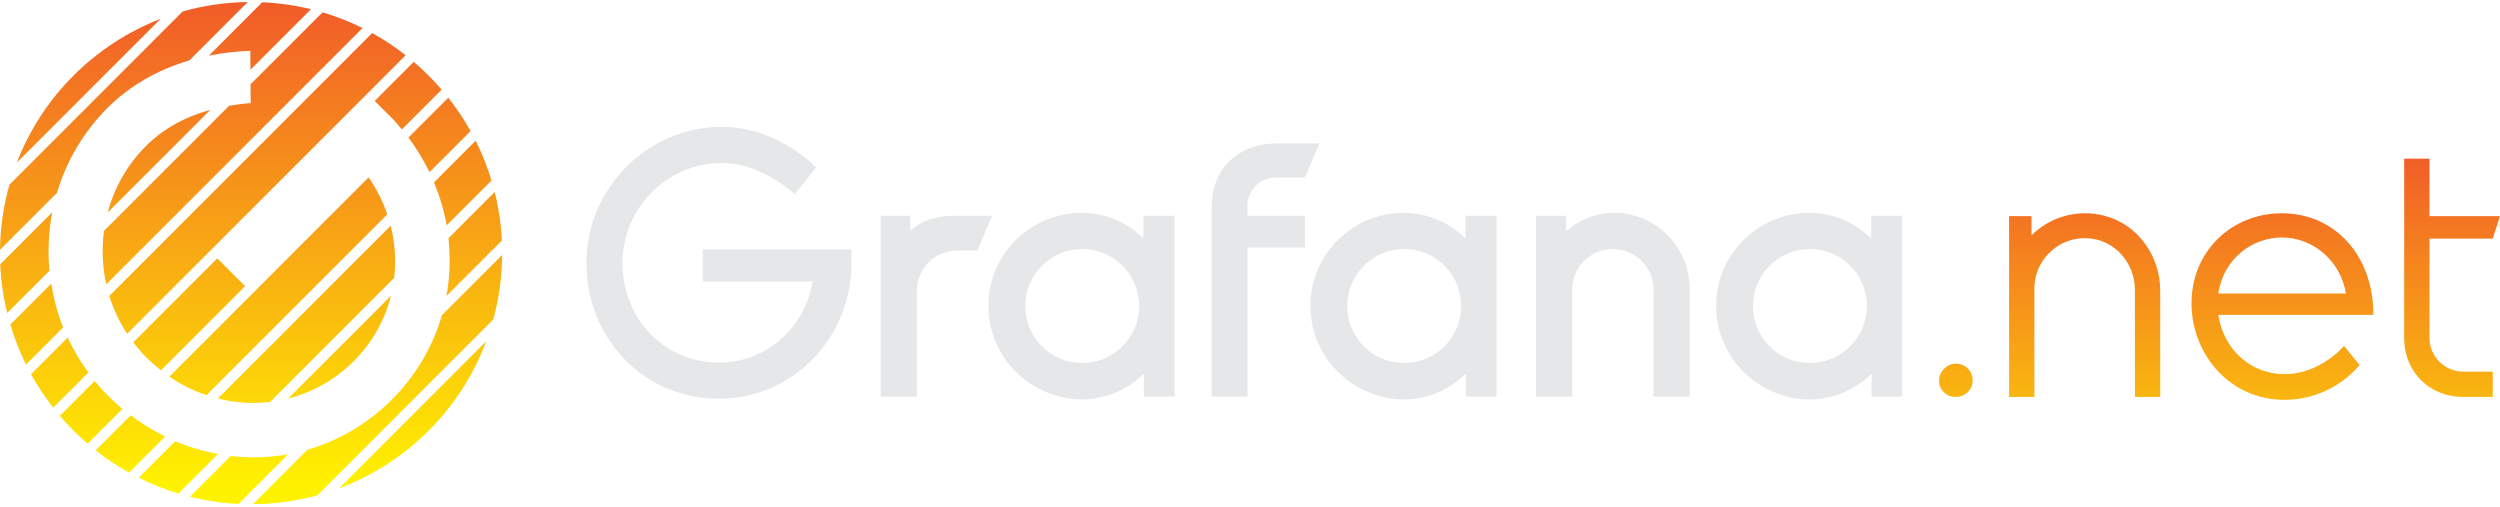
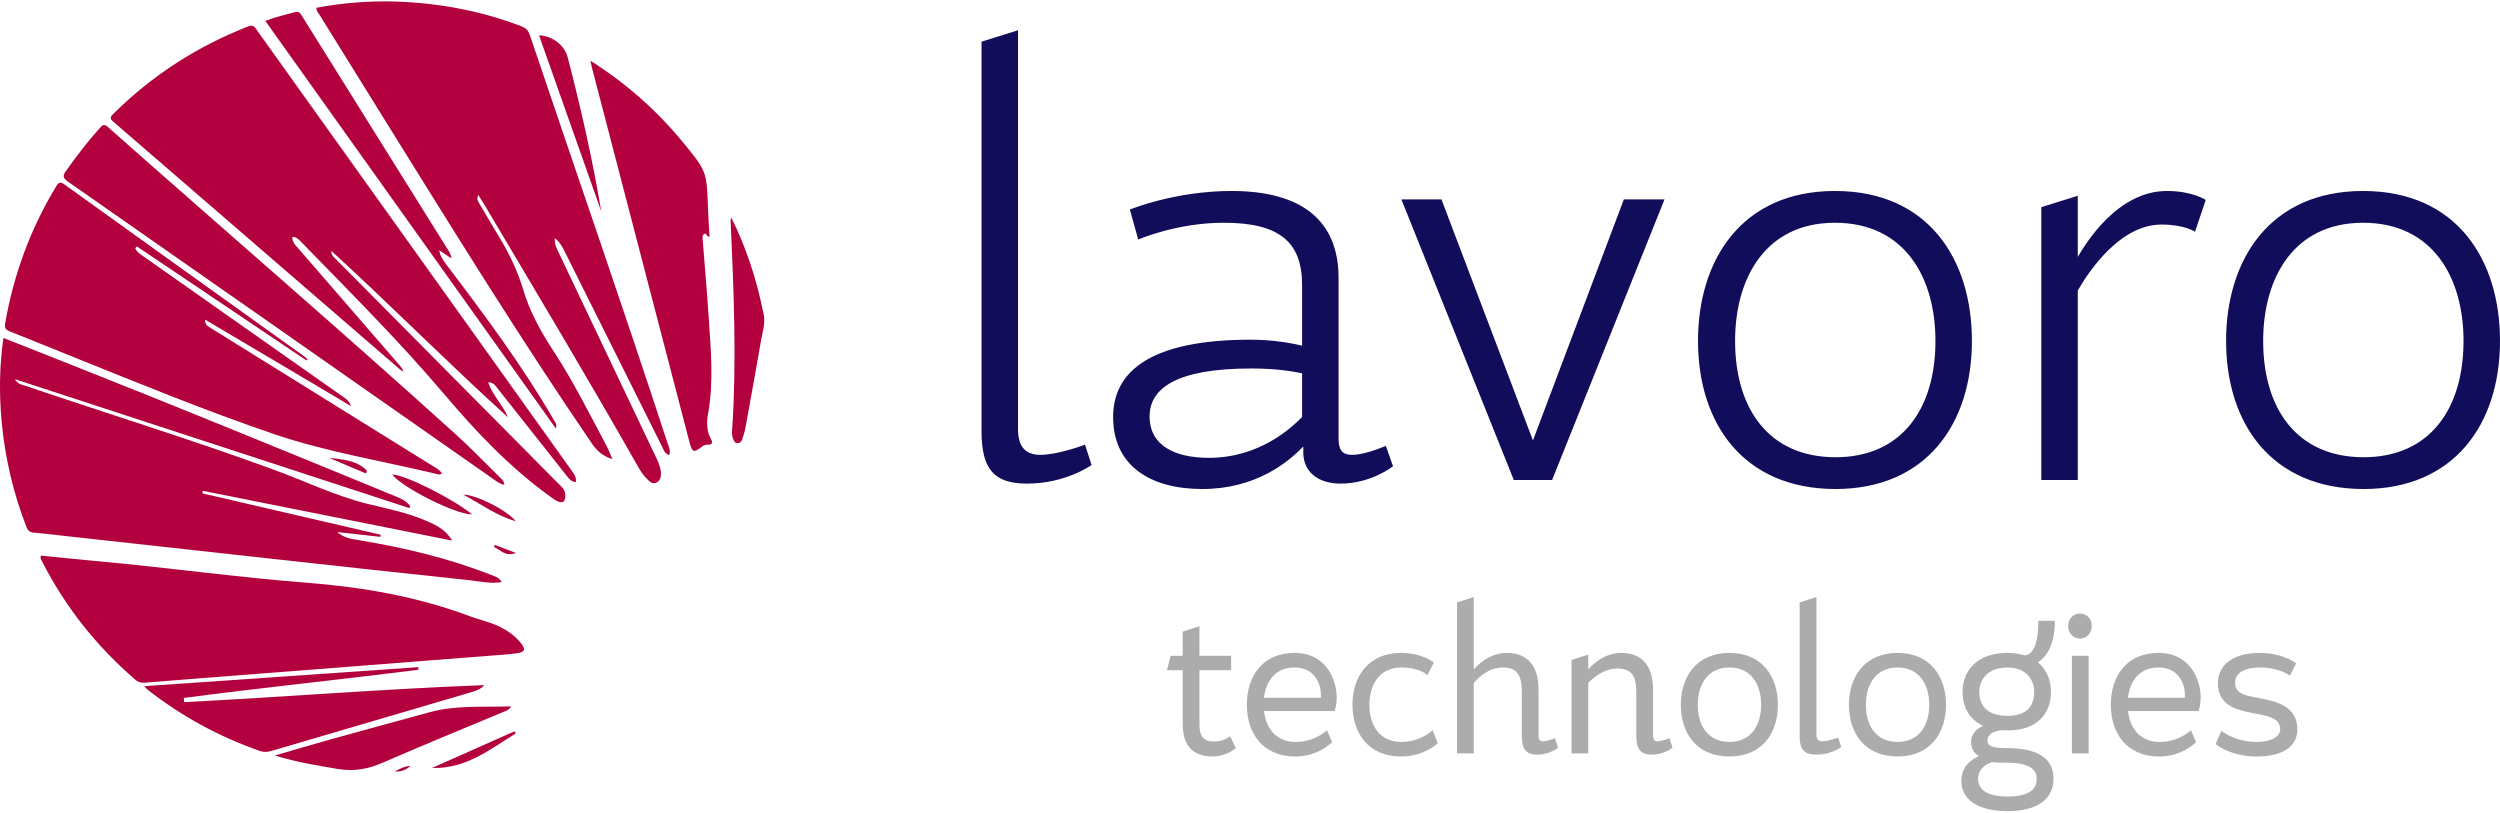
- <svg xmlns="http://www.w3.org/2000/svg" width="400" height="81" viewBox="0 0 400 81">
-   <path d="M136.223 42.913c-.463 11.743-9.719 20.884-21.231 20.884-12.149 0-21.174-9.835-21.174-21.694 0-11.975 9.777-21.81 21.694-21.81 5.38 0 10.645 2.314 15.099 6.479l-3.471 4.281c-3.413-2.951-7.521-4.975-11.628-4.975-8.735 0-15.909 7.173-15.909 16.024 0 8.967 6.768 15.909 15.388 15.909 7.752 0 13.826-5.669 15.041-12.959h-17.586v-5.149h23.777v3.01zm20.187-2.834h-3.24a6.48 6.48 0 0 0-6.479 6.479V63.45h-5.785V34.525h4.744v2.43c1.562-1.562 4.05-2.43 6.826-2.43h6.248l-2.314 5.554zm31.526 23.371h-4.917v-3.645c-3.804 3.717-9.803 5.496-15.874 2.83-4.506-1.979-7.854-6.084-8.745-10.924-1.723-9.355 5.472-17.649 14.669-17.649 3.876 0 7.347 1.562 9.892 4.107v-3.644h4.975V63.45zm-5.917-12.382c1.365-5.879-3.086-11.221-8.892-11.221-5.033 0-9.082 4.107-9.082 9.083 0 5.627 4.947 9.982 10.701 9.002 3.545-.604 6.46-3.361 7.273-6.864zm17.578-18.163v1.62h9.198v5.091h-9.198V63.45h-5.727V33.079c0-6.364 4.57-10.124 10.297-10.124h6.942l-2.314 5.438h-4.628c-2.546 0-4.57 2.024-4.57 4.512zm39.857 30.545h-4.917v-3.645c-3.804 3.717-9.803 5.496-15.874 2.83-4.506-1.979-7.854-6.084-8.745-10.924-1.723-9.355 5.472-17.649 14.669-17.649 3.876 0 7.347 1.562 9.892 4.107v-3.644h4.975V63.45zm-5.917-12.382c1.365-5.879-3.086-11.221-8.892-11.221-5.033 0-9.082 4.107-9.082 9.083 0 5.627 4.947 9.982 10.701 9.002 3.545-.604 6.459-3.361 7.273-6.864zm36.818-4.742V63.45h-5.785V46.326c0-3.587-2.951-6.48-6.48-6.48-3.644 0-6.537 2.893-6.537 6.48V63.45h-5.785V34.525h4.801v2.487a11.743 11.743 0 0 1 7.752-2.95c6.712 0 12.034 5.496 12.034 12.264zm34.014 17.124h-4.917v-3.645c-3.804 3.717-9.803 5.496-15.874 2.83-4.506-1.979-7.854-6.084-8.745-10.924-1.723-9.355 5.472-17.649 14.669-17.649 3.876 0 7.347 1.562 9.892 4.107v-3.644h4.975V63.45zm-5.917-12.382c1.365-5.879-3.086-11.221-8.892-11.221-5.033 0-9.082 4.107-9.082 9.083 0 5.627 4.947 9.982 10.701 9.002 3.545-.604 6.46-3.361 7.273-6.864z" fill="#e6e7e8" />
-   <linearGradient id="a" gradientUnits="userSpaceOnUse" x1="312.934" y1="89.824" x2="312.934" y2="23.688">
-     <stop offset="0" stop-color="#fff200" />
-     <stop offset="1" stop-color="#f15a29" />
-   </linearGradient>
-   <path d="M315.624 60.907c0 1.43-1.27 2.793-3.09 2.581-.912-.106-1.738-.711-2.085-1.561-.788-1.934.834-3.739 2.456-3.739 1.62.001 2.719 1.215 2.719 2.719z" fill="url(#a)" />
-   <linearGradient id="b" gradientUnits="userSpaceOnUse" x1="333.545" y1="89.824" x2="333.545" y2="23.688">
-     <stop offset="0" stop-color="#fff200" />
-     <stop offset="1" stop-color="#f15a29" />
-   </linearGradient>
-   <path d="M345.636 46.484V63.51h-4.05V46.407c0-3.823-2.554-7.316-6.294-8.108-5.224-1.105-9.788 2.897-9.788 7.856V63.51h-4.049V34.585h3.587v3.066c2.861-2.86 7.191-4.251 11.589-3.153 5.387 1.345 9.005 6.432 9.005 11.986z" fill="url(#b)" />
-   <linearGradient id="c" gradientUnits="userSpaceOnUse" x1="365.193" y1="89.824" x2="365.193" y2="23.688">
-     <stop offset="0" stop-color="#fff200" />
-     <stop offset="1" stop-color="#f15a29" />
-   </linearGradient>
-   <path d="M354.924 50.379c.868 5.669 5.323 9.487 10.587 9.487 4.049 0 7.462-2.256 9.545-4.512l2.487 3.066c-3.355 3.876-7.868 5.554-12.033 5.554-8.793 0-14.868-7.347-14.868-15.446 0-8.331 6.421-14.405 14.463-14.405 8.33 0 14.636 6.595 14.636 16.256h-24.817zm20.422-3.414c-.81-5.091-5.149-8.967-10.24-8.967-4.686 0-9.314 3.297-10.182 8.967h20.422z" fill="url(#c)" />
-   <linearGradient id="d" gradientUnits="userSpaceOnUse" x1="392.334" y1="89.824" x2="392.334" y2="23.688">
-     <stop offset="0" stop-color="#fff200" />
-     <stop offset="1" stop-color="#f15a29" />
-   </linearGradient>
-   <path d="M398.843 63.511h-4.744c-5.38 0-9.43-3.992-9.43-9.43V25.387h4.05v9.199H400l-1.157 3.587h-10.124v15.909c0 2.959 2.421 5.38 5.38 5.38h4.744v4.049z" fill="url(#d)" />
-   <linearGradient id="e" gradientUnits="userSpaceOnUse" x1="38.25" y1="77.691" x2="38.25" y2="-.557">
-     <stop offset="0" stop-color="#fff200" />
-     <stop offset="1" stop-color="#f15a29" />
-   </linearGradient>
-   <path d="M36.916 72.962l-6.517 6.517a40.175 40.175 0 0 0 7.756 1.152l7.947-7.947a31.371 31.371 0 0 1-9.186.278z" fill="url(#e)" />
-   <linearGradient id="f" gradientUnits="userSpaceOnUse" x1="28.542" y1="77.691" x2="28.542" y2="-.557">
-     <stop offset="0" stop-color="#fff200" />
-     <stop offset="1" stop-color="#f15a29" />
-   </linearGradient>
-   <path d="M28.02 70.598l-5.832 5.833a40.003 40.003 0 0 0 6.368 2.539l6.341-6.341a32.435 32.435 0 0 1-6.877-2.031z" fill="url(#f)" />
-   <linearGradient id="g" gradientUnits="userSpaceOnUse" x1="20.867" y1="77.691" x2="20.867" y2="-.557">
-     <stop offset="0" stop-color="#fff200" />
-     <stop offset="1" stop-color="#f15a29" />
-   </linearGradient>
-   <path d="M20.914 66.444l-5.608 5.608a40.166 40.166 0 0 0 5.341 3.566l5.781-5.781a33.48 33.48 0 0 1-5.514-3.393z" fill="url(#g)" />
-   <linearGradient id="h" gradientUnits="userSpaceOnUse" x1="14.578" y1="77.691" x2="14.578" y2="-.557">
-     <stop offset="0" stop-color="#fff200" />
-     <stop offset="1" stop-color="#f15a29" />
-   </linearGradient>
-   <path d="M17.316 63.358a32.616 32.616 0 0 1-2.171-2.404l-5.574 5.574a40.37 40.37 0 0 0 4.446 4.462l5.569-5.569a33.777 33.777 0 0 1-2.27-2.063z" fill="url(#h)" />
-   <linearGradient id="i" gradientUnits="userSpaceOnUse" x1="25.441" y1="77.691" x2="25.441" y2="-.557">
-     <stop offset="0" stop-color="#fff200" />
-     <stop offset="1" stop-color="#f15a29" />
-   </linearGradient>
-   <path d="M23.322 23.401c-3.03 3.03-5.048 6.702-6.09 10.594L33.65 17.577c-3.97 1.084-7.448 2.944-10.328 5.824z" fill="url(#i)" />
-   <linearGradient id="j" gradientUnits="userSpaceOnUse" x1="44.531" y1="77.691" x2="44.531" y2="-.557">
-     <stop offset="0" stop-color="#fff200" />
-     <stop offset="1" stop-color="#f15a29" />
-   </linearGradient>
-   <path d="M58.977 28.382l-31.88 31.879a24.264 24.264 0 0 0 5.937 2.97l28.93-28.93a23.934 23.934 0 0 0-2.987-5.919z" fill="url(#j)" />
-   <linearGradient id="k" gradientUnits="userSpaceOnUse" x1="30.273" y1="77.691" x2="30.273" y2="-.557">
-     <stop offset="0" stop-color="#fff200" />
-     <stop offset="1" stop-color="#f15a29" />
-   </linearGradient>
-   <path d="M34.762 41.337L21.329 54.77a24.154 24.154 0 0 0 2.116 2.459 25.933 25.933 0 0 0 2.308 2.024L39.216 45.79l-4.454-4.453z" fill="url(#k)" />
-   <linearGradient id="l" gradientUnits="userSpaceOnUse" x1="19.821" y1="77.691" x2="19.821" y2="-.557">
-     <stop offset="0" stop-color="#fff200" />
-     <stop offset="1" stop-color="#f15a29" />
-   </linearGradient>
-   <path d="M17.193 17.272c3.561-3.561 8.031-6.117 13.111-7.609L39.642.325c-3.607.047-7.097.57-10.415 1.508L1.508 29.552A40.196 40.196 0 0 0 0 39.967l9.128-9.128a32.032 32.032 0 0 1 8.065-13.567z" fill="url(#l)" />
-   <linearGradient id="m" gradientUnits="userSpaceOnUse" x1="9.554" y1="77.691" x2="9.554" y2="-.557">
-     <stop offset="0" stop-color="#fff200" />
-     <stop offset="1" stop-color="#f15a29" />
-   </linearGradient>
-   <path d="M10.831 54.008l-5.866 5.866a40.231 40.231 0 0 0 3.549 5.358l5.628-5.628a32.395 32.395 0 0 1-3.311-5.596z" fill="url(#m)" />
-   <linearGradient id="n" gradientUnits="userSpaceOnUse" x1="5.875" y1="77.691" x2="5.875" y2="-.557">
-     <stop offset="0" stop-color="#fff200" />
-     <stop offset="1" stop-color="#f15a29" />
-   </linearGradient>
-   <path d="M8.205 45.374l-6.558 6.558a39.87 39.87 0 0 0 2.512 6.396l5.942-5.942c-.903-2.271-1.518-4.625-1.896-7.012z" fill="url(#n)" />
-   <linearGradient id="o" gradientUnits="userSpaceOnUse" x1="41.198" y1="77.691" x2="41.198" y2="-.557">
-     <stop offset="0" stop-color="#fff200" />
-     <stop offset="1" stop-color="#f15a29" />
-   </linearGradient>
-   <path d="M20.337 53.41l44.57-44.57a40.296 40.296 0 0 0-5.358-3.549l-42.06 42.06a23.847 23.847 0 0 0 2.848 6.059z" fill="url(#o)" />
-   <linearGradient id="p" gradientUnits="userSpaceOnUse" x1="4.198" y1="77.691" x2="4.198" y2="-.557">
-     <stop offset="0" stop-color="#fff200" />
-     <stop offset="1" stop-color="#f15a29" />
-   </linearGradient>
-   <path d="M8.364 33.956L.033 42.287c.117 2.675.499 5.28 1.114 7.794l6.768-6.768a33.036 33.036 0 0 1 .449-9.357z" fill="url(#p)" />
-   <linearGradient id="q" gradientUnits="userSpaceOnUse" x1="41.589" y1="77.691" x2="41.589" y2="-.557">
-     <stop offset="0" stop-color="#fff200" />
-     <stop offset="1" stop-color="#f15a29" />
-   </linearGradient>
-   <path d="M40.052 8.141l.02 3.015 9.684-9.684A40.155 40.155 0 0 0 41.962.358l-8.539 8.539a40.655 40.655 0 0 1 6.629-.756z" fill="url(#q)" />
-   <linearGradient id="r" gradientUnits="userSpaceOnUse" x1="75.867" y1="77.691" x2="75.867" y2="-.557">
-     <stop offset="0" stop-color="#fff200" />
-     <stop offset="1" stop-color="#f15a29" />
-   </linearGradient>
-   <path d="M71.428 47.357l8.877-8.877a40.175 40.175 0 0 0-1.152-7.756l-7.404 7.404a31.82 31.82 0 0 1-.321 9.229z" fill="url(#r)" />
-   <linearGradient id="s" gradientUnits="userSpaceOnUse" x1="74.039" y1="77.691" x2="74.039" y2="-.557">
-     <stop offset="0" stop-color="#fff200" />
-     <stop offset="1" stop-color="#f15a29" />
-   </linearGradient>
-   <path d="M71.471 36.055l7.174-7.173a39.864 39.864 0 0 0-2.539-6.369l-6.672 6.672a32.636 32.636 0 0 1 2.037 6.87z" fill="url(#s)" />
-   <linearGradient id="t" gradientUnits="userSpaceOnUse" x1="65.308" y1="77.691" x2="65.308" y2="-.557">
-     <stop offset="0" stop-color="#fff200" />
-     <stop offset="1" stop-color="#f15a29" />
-   </linearGradient>
-   <path d="M63.096 19.295c.425.46.8.946 1.195 1.422l6.374-6.374a40.545 40.545 0 0 0-4.462-4.446L59.95 16.15l3.146 3.145z" fill="url(#t)" />
-   <linearGradient id="u" gradientUnits="userSpaceOnUse" x1="70.32" y1="77.691" x2="70.32" y2="-.557">
-     <stop offset="0" stop-color="#fff200" />
-     <stop offset="1" stop-color="#f15a29" />
-   </linearGradient>
-   <path d="M68.714 27.552l6.579-6.579a40.264 40.264 0 0 0-3.566-5.341l-6.38 6.38a33.41 33.41 0 0 1 3.367 5.54z" fill="url(#u)" />
-   <linearGradient id="v" gradientUnits="userSpaceOnUse" x1="66.036" y1="77.691" x2="66.036" y2="-.557">
-     <stop offset="0" stop-color="#fff200" />
-     <stop offset="1" stop-color="#f15a29" />
-   </linearGradient>
-   <path d="M77.809 54.588L54.262 78.135a40.295 40.295 0 0 0 23.547-23.547z" fill="url(#v)" />
-   <linearGradient id="w" gradientUnits="userSpaceOnUse" x1="37.212" y1="77.691" x2="37.212" y2="-.557">
-     <stop offset="0" stop-color="#fff200" />
-     <stop offset="1" stop-color="#f15a29" />
-   </linearGradient>
-   <path d="M40.107 16.495c-1.188.086-2.33.241-3.451.429L16.648 36.932a24.133 24.133 0 0 0 .355 8.553l41-41a39.927 39.927 0 0 0-6.396-2.512l-11.52 11.519.02 3.003z" fill="url(#w)" />
-   <linearGradient id="x" gradientUnits="userSpaceOnUse" x1="49.038" y1="77.691" x2="49.038" y2="-.557">
-     <stop offset="0" stop-color="#fff200" />
-     <stop offset="1" stop-color="#f15a29" />
-   </linearGradient>
-   <path d="M62.504 36.114L34.855 63.763c2.759.696 5.587.878 8.363.545l19.849-19.849a23.081 23.081 0 0 0-.563-8.345z" fill="url(#x)" />
-   <linearGradient id="y" gradientUnits="userSpaceOnUse" x1="54.332" y1="77.691" x2="54.332" y2="-.557">
-     <stop offset="0" stop-color="#fff200" />
-     <stop offset="1" stop-color="#f15a29" />
-   </linearGradient>
-   <path d="M62.558 47.32l-16.45 16.45a22.72 22.72 0 0 0 10.493-5.989c3.036-3.037 5.002-6.654 5.957-10.461z" fill="url(#y)" />
-   <linearGradient id="z" gradientUnits="userSpaceOnUse" x1="60.406" y1="77.691" x2="60.406" y2="-.557">
-     <stop offset="0" stop-color="#fff200" />
-     <stop offset="1" stop-color="#f15a29" />
-   </linearGradient>
-   <path d="M80.348 40.789l-9.641 9.641a31.326 31.326 0 0 1-7.98 13.479c-3.981 3.981-8.644 6.641-13.555 8.055l-8.71 8.71a40.205 40.205 0 0 0 10.329-1.422l28.133-28.133a40.089 40.089 0 0 0 1.424-10.33z" fill="url(#z)" />
-   <linearGradient id="A" gradientUnits="userSpaceOnUse" x1="14.191" y1="77.691" x2="14.191" y2="-.557">
-     <stop offset="0" stop-color="#fff200" />
-     <stop offset="1" stop-color="#f15a29" />
-   </linearGradient>
-   <path d="M2.684 26.025L25.699 3.01A40.292 40.292 0 0 0 2.684 26.025z" fill="url(#A)" />
+ <svg xmlns="http://www.w3.org/2000/svg" version="1.1" id="Layer_1" x="0px" y="0px" viewBox="0 0 400 130" style="enable-background:new 0 0 400 130;" xml:space="preserve">
+   <style type="text/css">
+ 	.st0{fill-rule:evenodd;clip-rule:evenodd;fill:#B30140;}
+ 	.st1{fill:#110D5B;}
+ 	.st2{fill:#ACACAC;}
+ </style>
+   <g>
+     <g>
+       <path class="st0" d="M76.527,31.195c-0.345,0.679,0,1.079,0.241,1.491    c1.093,1.875,2.214,3.735,3.324,5.601c1.521,2.556,2.777,5.218,3.628,8.087    c1.041,3.51,2.817,6.696,4.809,9.74c3.185,4.868,5.769,10.066,8.499,15.184    c0.344,0.644,0.595,1.338,0.959,2.169c-1.512-0.474-2.452-1.284-3.242-2.439    C82.869,53.643,71.841,35.716,60.726,17.844    c-3.175-5.106-6.348-10.213-9.511-15.327c-0.235-0.38-0.588-0.715-0.609-1.271    c4.203-0.784,8.439-1.132,12.706-0.996c6.893,0.221,13.589,1.477,20.054,3.926    c0.724,0.274,1.145,0.645,1.401,1.405c7.348,21.788,14.904,43.506,22.054,65.361    c0.19,0.58,0.521,1.149,0.259,1.879c-0.787-0.269-0.965-0.999-1.263-1.597    c-5.134-10.267-10.256-20.54-15.383-30.811c-0.407-0.816-0.802-1.645-1.659-2.306    c-0.086,1.048,0.385,1.825,0.758,2.61c5.102,10.746,10.215,21.487,15.326,32.229    c0.413,0.868,0.839,1.73,0.889,2.717c0.034,0.669-0.099,1.275-0.771,1.572    c-0.624,0.276-1.022-0.193-1.41-0.556c-0.647-0.605-1.108-1.355-1.542-2.12    c-7.995-14.091-16.33-27.983-24.59-41.918    C77.144,32.153,76.83,31.677,76.527,31.195z" />
+       <path class="st0" d="M53.018,40.144c-0.04,0.727,0.442,1.036,0.813,1.41    c11.763,11.867,23.533,23.728,35.293,35.597c0.604,0.609,1.352,1.147,1.33,2.165    c-0.021,0.987-0.442,1.285-1.339,0.849c-0.409-0.198-0.771-0.497-1.143-0.765    c-6.426-4.624-11.818-10.334-16.899-16.333    c-7.219-8.523-15.132-16.382-22.908-24.375c-0.368-0.378-0.726-0.798-1.377-0.793    c-0.088,0.832,0.471,1.31,0.922,1.83c5.387,6.22,10.778,12.437,16.168,18.655    c0.269,0.31,0.531,0.627,0.682,1.103c-0.21-0.143-0.436-0.267-0.627-0.432    C48.671,45.862,33.414,32.663,18.139,19.483c-0.557-0.481-0.553-0.729-0.045-1.233    c6.223-6.177,13.429-10.819,21.589-14.016c0.956-0.375,1.165,0.234,1.532,0.747    c10.713,14.979,21.423,29.96,32.132,44.943    c6.022,8.426,12.04,16.854,18.055,25.284c0.405,0.568,0.871,1.127,0.727,1.945    c-0.822-0.087-1.203-0.706-1.632-1.248c-3.63-4.584-7.254-9.173-10.884-13.756    c-0.351-0.442-0.642-0.987-1.505-0.976c0.71,2.118,2.36,3.615,3.166,5.602    C71.68,58.075,62.561,48.883,53.018,40.144z" />
+       <path class="st0" d="M72.355,86.497c-13.299-2.654-26.598-5.309-39.897-7.964    c-0.029,0.135-0.057,0.269-0.086,0.404c9.512,2.206,19.024,4.412,28.537,6.618    c-0.017,0.114-0.035,0.228-0.052,0.342c-2.299-0.257-4.598-0.514-6.898-0.771    c1.05,0.962,2.331,1.109,3.587,1.319c7.18,1.198,14.237,2.865,21.027,5.541    c0.594,0.234,1.265,0.381,1.703,1.141c-1.814,0.308-3.487-0.115-5.153-0.291    c-10.588-1.121-21.172-2.283-31.755-3.443    c-11.082-1.215-22.162-2.445-33.242-3.668c-1.577-0.174-3.152-0.381-4.733-0.508    c-0.637-0.051-0.93-0.316-1.158-0.899C2.126,78.918,0.819,73.329,0.276,67.566    c-0.42-4.461-0.386-8.921,0.274-13.493c3.203,1.267,6.337,2.51,9.472,3.747    c17.86,7.048,35.616,14.353,53.38,21.638c0.857,0.351,1.663,0.749,2.231,1.501    c-0.041,0.114-0.083,0.227-0.124,0.341    C44.562,74.454,23.616,67.606,2.38,60.665c0.489,0.837,1.037,0.847,1.49,1.001    c13.316,4.522,26.759,8.665,39.971,13.499c4.974,1.82,9.761,4.156,14.928,5.443    c3.077,0.766,6.202,1.367,9.142,2.602    C69.599,83.919,71.281,84.665,72.355,86.497z" />
+       <path class="st0" d="M49.031,57.674c-9.049-6.085-18.098-12.17-27.146-18.255    c-0.081,0.104-0.162,0.208-0.243,0.312c0.275,0.635,0.872,0.98,1.419,1.365    c10.52,7.401,21.043,14.799,31.56,22.205c0.602,0.424,1.282,0.769,1.536,1.674    c-7.784-4.615-15.569-9.23-23.353-13.845c-0.037,0.894,0.55,1.131,1.041,1.436    c11.738,7.296,23.48,14.586,35.219,21.883c0.589,0.366,1.241,0.666,1.64,1.294    c-0.281,0.285-0.588,0.156-0.836,0.097c-8.719-2.097-17.611-3.51-26.126-6.417    c-10.748-3.67-21.255-7.974-31.785-12.215    c-3.446-1.388-6.886-2.788-10.339-4.157c-0.616-0.244-0.939-0.489-0.804-1.263    c1.357-7.816,4.031-15.132,8.146-21.923c0.398-0.656,0.635-0.864,1.373-0.333    c12.748,9.169,25.52,18.305,38.285,27.449c0.199,0.143,0.383,0.307,0.573,0.461    C49.138,57.518,49.085,57.596,49.031,57.674z" />
+       <path class="st0" d="M6.546,88.895c3.164,0.313,6.354,0.648,9.549,0.942    c11.019,1.014,21.986,2.544,33.02,3.403c8.909,0.694,17.632,2.208,26.036,5.349    c1.52,0.568,3.126,0.904,4.607,1.599c1.341,0.629,2.538,1.451,3.492,2.593    c0.931,1.115,0.783,1.573-0.625,1.756c-1.324,0.172-2.66,0.256-3.992,0.36    c-15.447,1.204-30.895,2.403-46.342,3.606c-2.998,0.234-5.995,0.476-8.992,0.718    c-0.594,0.048-1.106-0.005-1.614-0.441c-6.26-5.372-11.275-11.719-15.019-19.069    C6.553,89.491,6.412,89.279,6.546,88.895z" />
+       <path class="st0" d="M80.703,77.572c-0.701-0.136-1.163-0.497-1.641-0.832    c-22.722-15.899-45.442-31.802-68.183-47.673c-0.817-0.57-0.876-0.933-0.322-1.716    c1.69-2.391,3.48-4.697,5.423-6.887c0.416-0.469,0.682-0.677,1.273-0.153    C35.761,36.714,54.509,52.847,72.854,69.435c2.415,2.184,4.679,4.536,7.006,6.817    C80.209,76.594,80.634,76.897,80.703,77.572z" />
+       <path class="st0" d="M94.458,9.707c5.792,3.668,10.634,7.979,14.802,13.046    c3.83,4.655,3.811,4.665,4.025,10.673c0.053,1.487,0.161,2.972,0.244,4.457    c-0.507,0.061-0.452-0.684-0.844-0.466c-0.368,0.204-0.273,0.676-0.246,1.034    c0.307,4.037,0.675,8.07,0.938,12.11c0.339,5.201,0.852,10.406-0.081,15.609    c-0.252,1.403-0.247,2.839,0.499,4.15c0.307,0.54,0.054,0.861-0.453,0.822    c-0.479-0.037-0.787,0.13-1.126,0.392c-1.197,0.926-1.469,0.838-1.871-0.675    c-0.834-3.145-1.639-6.297-2.459-9.446c-4.405-16.913-8.811-33.826-13.216-50.739    C94.61,10.439,94.566,10.2,94.458,9.707z" />
+       <path class="st0" d="M23.086,109.788c14.776-1.026,29.302-2.034,43.829-3.042    c0.015,0.136,0.03,0.273,0.045,0.409c-12.506,1.592-25.056,2.867-37.554,4.517    c0.021,0.224,0.042,0.448,0.063,0.671c16.005-0.823,31.987-2.116,48.014-2.724    c-0.6,0.694-1.348,0.92-2.099,1.14c-10.649,3.126-21.298,6.25-31.945,9.385    c-0.619,0.182-1.203,0.238-1.83,0.019c-6.559-2.29-12.58-5.562-18.044-9.854    C23.444,110.214,23.353,110.081,23.086,109.788z" />
+       <path class="st0" d="M42.452,3.35c1.615-0.647,3.196-0.986,4.753-1.409    c0.76-0.206,0.936,0.333,1.214,0.776c3.672,5.879,7.339,11.76,11.01,17.64    c4.024,6.446,8.052,12.89,12.074,19.337c0.28,0.449,0.627,0.874,0.735,1.657    c-0.703-0.468-1.255-0.836-1.965-1.309c0.187,1.083,0.73,1.755,1.251,2.44    c6.044,7.947,11.998,15.957,17.029,24.605c0.243,0.417,0.619,0.791,0.389,1.475    C73.462,46.849,57.982,25.135,42.452,3.35z" />
+       <path class="st0" d="M81.799,113.02c-0.432,0.682-0.921,0.744-1.33,0.916    c-6.384,2.683-12.803,5.287-19.148,8.057c-2.333,1.019-4.589,1.481-7.138,1.062    c-3.334-0.547-6.654-1.093-10.212-2.171c3.126-0.908,5.944-1.756,8.778-2.544    c5.345-1.486,10.698-2.942,16.05-4.401    C73.002,112.792,77.302,113.177,81.799,113.02z" />
+       <path class="st0" d="M116.963,34.78c1.298,2.473,2.214,4.87,3.052,7.3    c0.926,2.685,1.605,5.436,2.175,8.217c0.289,1.412-0.168,2.734-0.403,4.08    c-0.819,4.686-1.659,9.369-2.511,14.049c-0.119,0.652-0.325,1.292-0.535,1.923    c-0.11,0.33-0.375,0.564-0.755,0.561c-0.411-0.003-0.541-0.331-0.671-0.644    c-0.181-0.435-0.21-0.891-0.179-1.354c0.747-11.193,0.267-22.378-0.235-33.562    C116.895,35.241,116.923,35.129,116.963,34.78z" />
+       <path class="st0" d="M96.203,33.838c-3.316-9.389-6.632-18.777-9.954-28.183    c2.119,0.057,4.08,1.588,4.577,3.502    C92.944,17.307,94.809,25.514,96.203,33.838z" />
+       <path class="st0" d="M62.753,75.923c2.01,0.011,9.871,3.943,12.764,6.383    C72.957,82.336,64.359,78.036,62.753,75.923z" />
+       <path class="st0" d="M82.496,117.366c-4.091,2.508-7.894,5.663-13.385,5.513    c4.533-2.015,8.878-3.947,13.224-5.879    C82.388,117.122,82.442,117.244,82.496,117.366z" />
+       <path class="st0" d="M82.536,83.398c-3.138-0.898-5.588-2.759-8.423-4.264    C76.235,79.164,81.092,81.63,82.536,83.398z" />
+       <path class="st0" d="M52.629,73.244c2.19,0.284,4.459,0.364,6.089,2.081    c-0.056,0.143-0.112,0.287-0.169,0.43    C56.576,74.919,54.602,74.081,52.629,73.244z" />
+       <path class="st0" d="M79.207,87.199c1.024,0.389,2.048,0.777,3.34,1.268    c-1.736,0.677-2.493-0.553-3.545-0.946C79.071,87.414,79.139,87.306,79.207,87.199    z" />
+       <path class="st0" d="M65.689,122.534c-0.67,0.613-1.435,0.976-2.543,0.913    C64.046,122.963,64.803,122.578,65.689,122.534z" />
+     </g>
+     <g id="lavoro_3_">
+       <g>
+         <path class="st1" d="M166.424,72.773c-2.392,0-3.54-1.343-3.54-4.126V4.841     l-5.837,1.823v62.367c0,6.045,2.009,8.348,7.272,8.348     c6.22,0,10.334-2.974,10.334-2.974l-1.052-3.262     C173.601,71.142,169.39,72.773,166.424,72.773z M216.373,72.773     c-1.627,0-2.201-0.768-2.201-2.591V44.468c0-9.211-5.933-13.912-17.128-13.912     c-9.091,0-16.267,2.974-16.267,2.974l1.34,4.797c0,0,6.124-2.687,13.684-2.687     c8.899,0,12.535,3.07,12.535,9.979v9.691c-1.531-0.384-4.593-0.96-8.229-0.96     c-15.884,0-22.008,4.989-22.008,12.378c0,7.772,5.933,11.514,14.257,11.514     c8.612,0,13.779-4.318,16.172-6.812v0.96c0,3.358,2.679,4.989,5.933,4.989     c4.976,0,8.42-2.783,8.42-2.783l-1.148-3.262     C221.732,71.334,218.478,72.773,216.373,72.773z M208.335,66.728     c-1.722,1.727-6.794,6.524-14.927,6.524c-5.359,0-9.473-1.919-9.473-6.62     c0-4.51,4.306-7.676,16.267-7.676c4.115,0,6.698,0.48,8.134,0.768V66.728z      M245.272,70.47l-14.64-38.571h-6.411l17.99,44.904h6.124l17.99-44.904h-6.507     L245.272,70.47z M293.595,30.556c-14.927,0-21.913,11.034-21.913,23.987     c0,13.337,7.368,23.699,22.008,23.699c14.449,0,21.817-10.362,21.817-23.699     C315.508,41.59,308.618,30.556,293.595,30.556z M293.691,73.157     c-10.621,0-16.076-7.676-16.076-18.614c0-10.075,4.88-18.902,15.98-18.902     c11.196,0,16.076,8.827,16.076,18.902     C309.671,65.481,304.216,73.157,293.691,73.157z M332.444,41.11v-9.787     l-5.837,1.823v43.657h5.837V46.483c1.818-3.166,6.794-10.554,13.396-10.554     c3.732,0,5.359,1.151,5.359,1.151l1.722-5.085c0,0-2.105-1.439-6.22-1.439     C338.76,30.556,333.688,38.999,332.444,41.11z M378.087,30.556     c-14.928,0-21.913,11.034-21.913,23.987c0,13.337,7.368,23.699,22.009,23.699     C392.632,78.242,400,67.88,400,54.543C400,41.59,393.11,30.556,378.087,30.556z      M378.183,73.157c-10.622,0-16.076-7.676-16.076-18.614     c0-10.075,4.88-18.902,15.98-18.902c11.195,0,16.076,8.827,16.076,18.902     C394.163,65.481,388.709,73.157,378.183,73.157z" />
+       </g>
+     </g>
+     <g id="technologies_3_">
+       <g>
+         <path class="st2" d="M194.23,118.639c-1.623,0-2.319-0.801-2.319-2.735v-8.672h5.068     v-2.301h-5.068v-4.736l-2.683,0.867v3.869h-1.921l-0.596,2.301h2.518v8.571     c0,3.702,1.822,5.236,4.803,5.236c2.186,0,3.71-1.334,3.71-1.334     l-0.928-1.901C196.814,117.805,195.853,118.639,194.23,118.639z M207.116,104.465     c-5.201,0-7.619,3.835-7.619,8.304c0,4.503,2.485,8.271,7.785,8.271     c3.71,0,5.863-2.301,5.863-2.301l-0.828-1.901c0,0-1.888,1.868-5.002,1.868     c-3.081,0-4.737-2.068-5.068-4.936h11.296c0,0,0.331-0.967,0.331-2.234     C213.873,109.1,212.416,104.465,207.116,104.465z M211.356,111.635h-9.11     c0.298-2.768,1.921-4.836,4.87-4.836c2.948,0,4.24,2.201,4.24,4.536V111.635z      M224.209,118.706c-3.412,0-5.101-2.568-5.101-5.937     c0-3.335,1.689-5.97,5.135-5.97c3.014,0,4.141,1.234,4.141,1.234l1.027-2.034     c0,0-1.789-1.534-5.234-1.534c-5.3,0-7.785,3.835-7.785,8.304     c0,4.503,2.551,8.271,7.752,8.271c3.776,0,5.896-2.134,5.896-2.134l-0.828-2.068     C229.211,116.838,227.356,118.706,224.209,118.706z M246.867,118.606     c-0.497,0-0.695-0.267-0.695-0.901v-7.304c0-3.769-1.689-5.937-5.068-5.937     c-3.048,0-4.969,2.301-5.3,2.635V95.526l-2.683,0.867v24.146h2.683v-11.273     c0.596-0.7,2.286-2.468,4.638-2.468c2.219,0,3.048,1.134,3.048,3.902v7.071     c0,2.135,0.696,2.968,2.485,2.968c1.988,0,3.313-1.101,3.313-1.101l-0.497-1.534     C248.789,118.106,247.662,118.606,246.867,118.606z M265.186,118.606     c-0.464,0-0.696-0.267-0.696-0.901v-7.304c0-3.769-1.689-5.937-5.068-5.937     c-3.048,0-4.969,2.301-5.3,2.635v-2.368l-2.683,0.867v14.941h2.683v-11.273     c0.662-0.667,2.385-2.301,4.638-2.301c2.219,0,3.048,1.101,3.048,3.736v7.071     c0,2.135,0.729,2.968,2.518,2.968c1.954,0,3.279-1.101,3.279-1.101l-0.497-1.534     C267.107,118.106,265.981,118.606,265.186,118.606z M276.714,104.465     c-5.267,0-7.785,3.835-7.785,8.304c0,4.503,2.518,8.271,7.785,8.271     c5.234,0,7.751-3.769,7.751-8.271C284.465,108.3,281.981,104.465,276.714,104.465z      M276.714,118.706c-3.412,0-5.068-2.568-5.068-5.937     c0-3.335,1.656-5.97,5.068-5.97s5.068,2.635,5.068,5.97     C281.782,116.138,280.093,118.706,276.714,118.706z M291.587,118.606     c-0.629,0-0.961-0.3-0.961-1.067V95.526l-2.683,0.867v21.378     c0,2.135,0.729,2.968,2.65,2.968c2.385,0,4.008-1.201,4.008-1.201     l-0.497-1.534C294.105,118.005,292.614,118.606,291.587,118.606z M303.612,104.465     c-5.267,0-7.784,3.835-7.784,8.304c0,4.503,2.518,8.271,7.784,8.271     c5.234,0,7.752-3.769,7.752-8.271C311.363,108.3,308.879,104.465,303.612,104.465     z M303.612,118.706c-3.412,0-5.068-2.568-5.068-5.937     c0-3.335,1.656-5.97,5.068-5.97c3.412,0,5.069,2.635,5.069,5.97     C308.68,116.138,306.991,118.706,303.612,118.706z M328.788,99.328h-2.65     c0,3.302-0.662,5.403-2.186,5.536c-0.828-0.233-1.69-0.4-2.716-0.4     c-5.102,0-7.222,3.002-7.222,6.237c0,2.501,1.126,4.436,3.279,5.436     c-1.06,0.5-1.921,1.301-1.921,2.535c0,1.101,0.464,1.834,1.259,2.301     c-1.391,0.6-2.816,1.768-2.816,3.969c0,2.868,2.452,4.836,7.42,4.836     c5.002,0,7.321-2.101,7.321-5.17c0-2.435-1.358-4.903-7.387-4.903     c-1.954,0-3.18-0.167-3.18-1.201c0-1.601,2.352-1.668,2.418-1.668l0.861,0.033     c4.472,0,6.89-2.501,6.89-6.17c0-1.834-0.662-3.569-2.12-4.736     C327.827,104.932,328.788,102.497,328.788,99.328z M318.651,121.941     c0.795,0.067,1.656,0.1,2.518,0.1c3.975,0,4.704,1.367,4.704,2.568     c0,1.801-1.392,2.835-4.638,2.835c-3.147,0-4.737-1.001-4.737-2.835     C316.498,123.008,317.757,122.275,318.651,121.941z M321.268,114.537     c-3.015,0-4.571-1.334-4.571-3.835c0-2.001,1.358-3.902,4.505-3.902     c2.915,0,4.273,1.901,4.273,3.902C325.475,113.203,323.984,114.537,321.268,114.537     z M332.796,98.161c-1.093,0-1.888,0.867-1.888,2.001     c0,1.134,0.795,2.001,1.888,2.001c1.093,0,1.888-0.867,1.888-2.001     C334.684,99.028,333.889,98.161,332.796,98.161z M331.504,120.54h2.683v-15.609     h-2.683V120.54z M345.351,104.465c-5.201,0-7.619,3.835-7.619,8.304     c0,4.503,2.485,8.271,7.785,8.271c3.71,0,5.863-2.301,5.863-2.301l-0.828-1.901     c0,0-1.888,1.868-5.002,1.868c-3.081,0-4.737-2.068-5.069-4.936h11.296     c0,0,0.331-0.967,0.331-2.234C352.108,109.1,350.651,104.465,345.351,104.465z      M349.591,111.635h-9.11c0.298-2.768,1.922-4.836,4.87-4.836     c2.948,0,4.24,2.201,4.24,4.536V111.635z M361.649,111.735     c-2.153-0.4-4.041-0.667-4.041-2.468c0-1.468,1.325-2.468,3.975-2.468     c3.114,0,4.803,1.301,4.803,1.301l0.994-1.968c0,0-2.087-1.667-5.83-1.667     c-4.87,0-6.691,2.435-6.691,4.803c0,4.035,3.644,4.402,6.46,5.003     c1.954,0.367,3.511,0.767,3.511,2.435c0,1.134-1.391,2.001-3.776,2.001     c-3.478,0-5.631-1.768-5.631-1.768l-0.928,2.101c0,0,2.286,2.001,6.592,2.001     c4.174,0,6.493-1.634,6.493-4.336C367.578,113.07,364.365,112.236,361.649,111.735z     " />
+       </g>
+     </g>
+   </g>
</svg>
